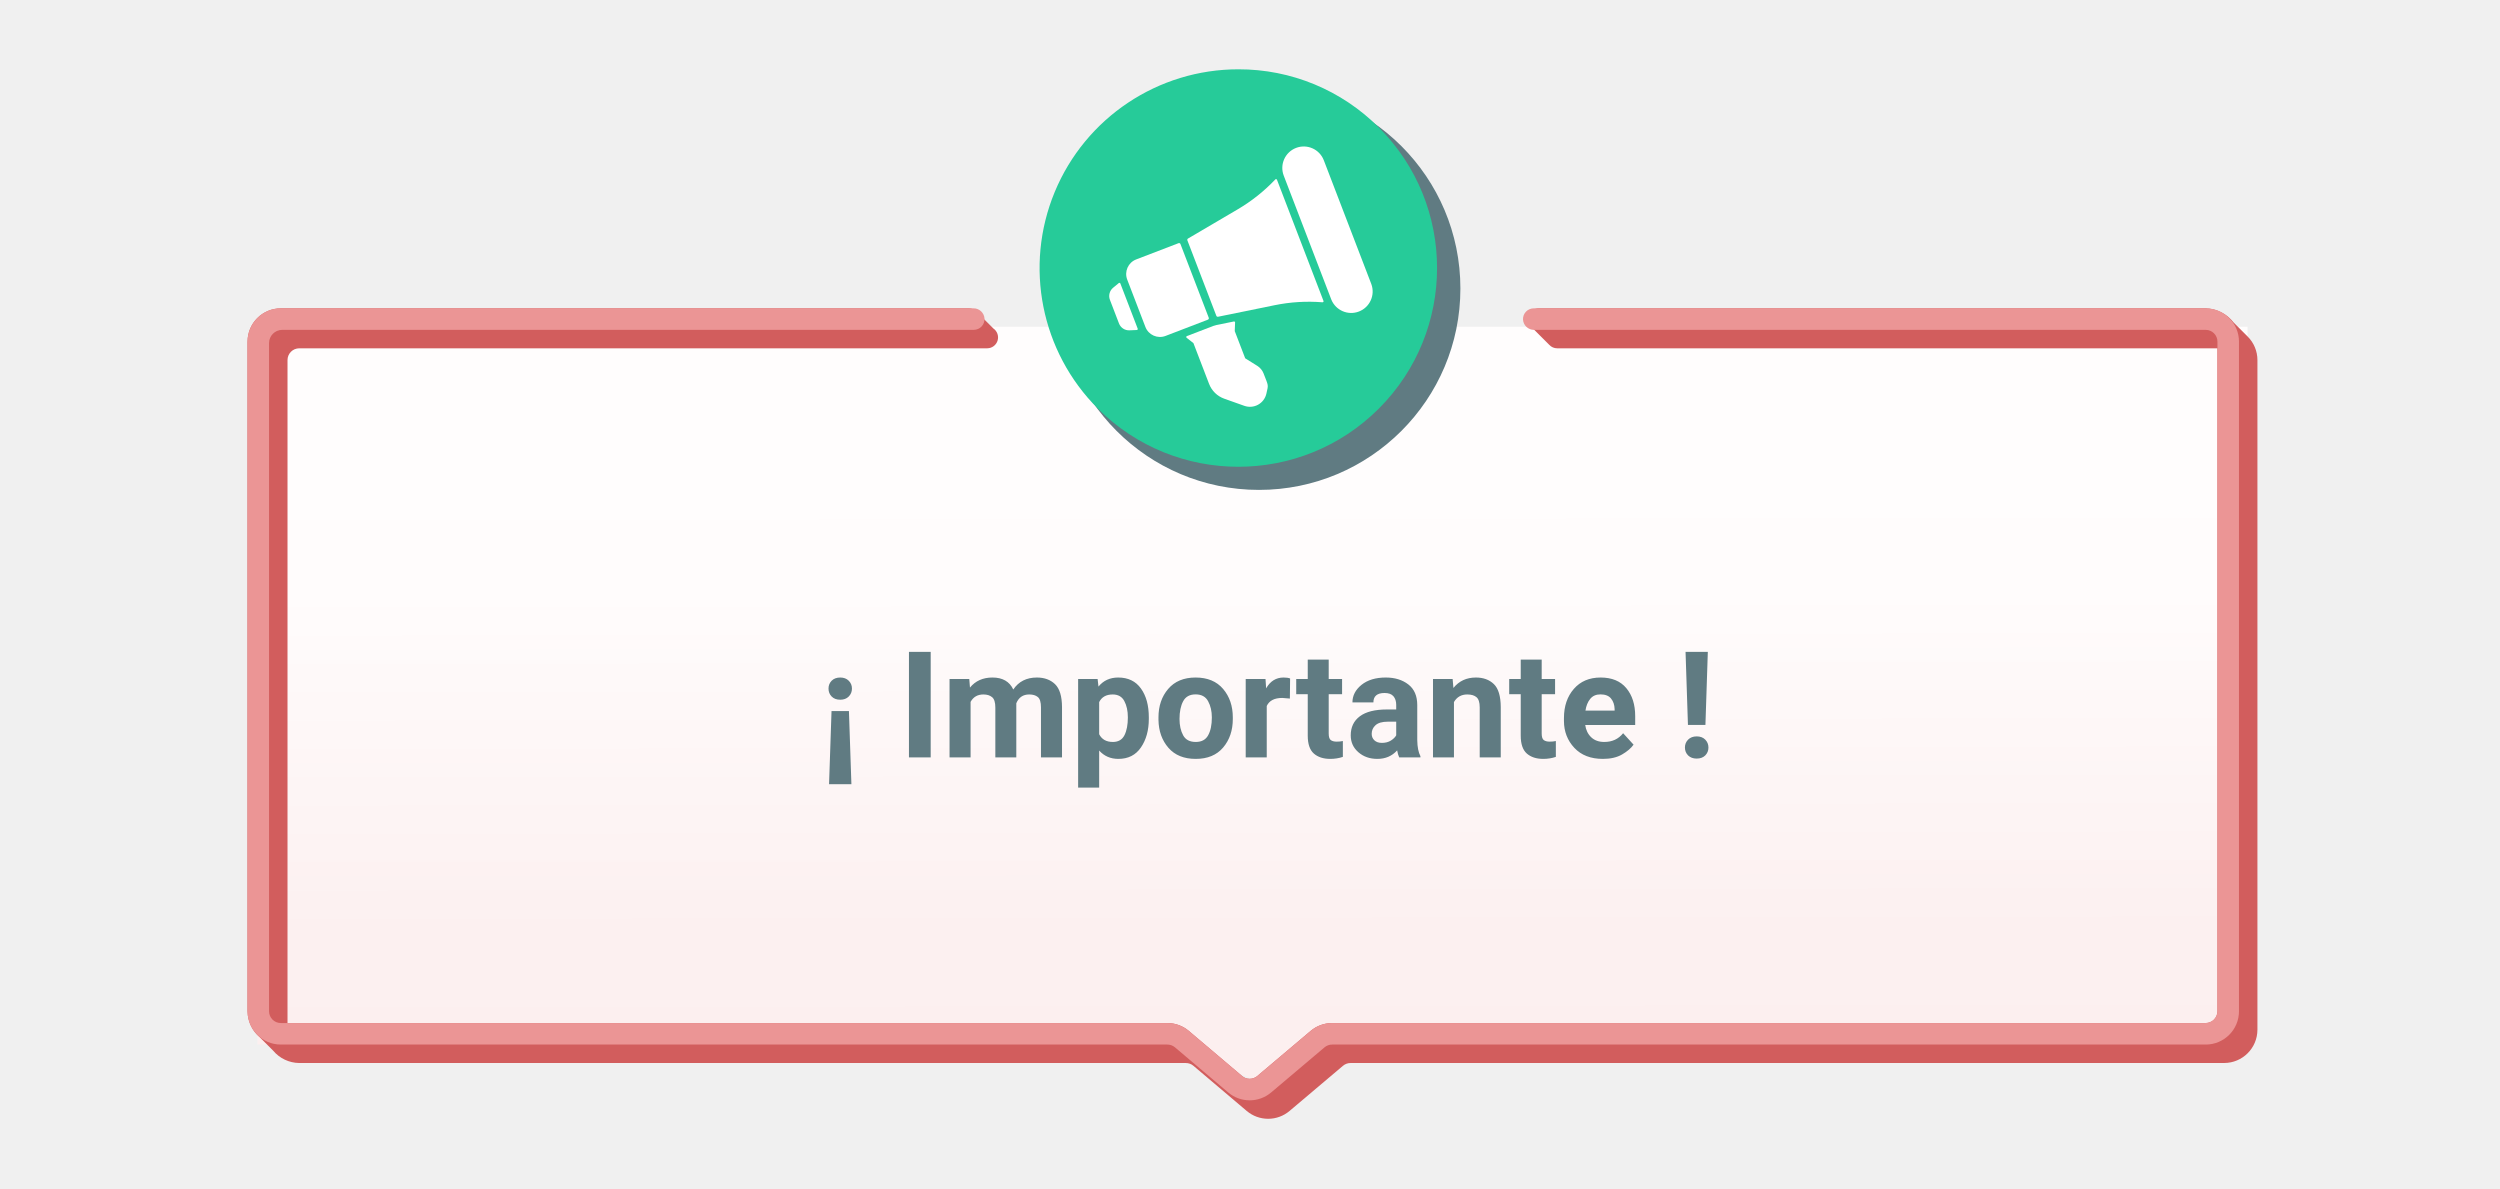
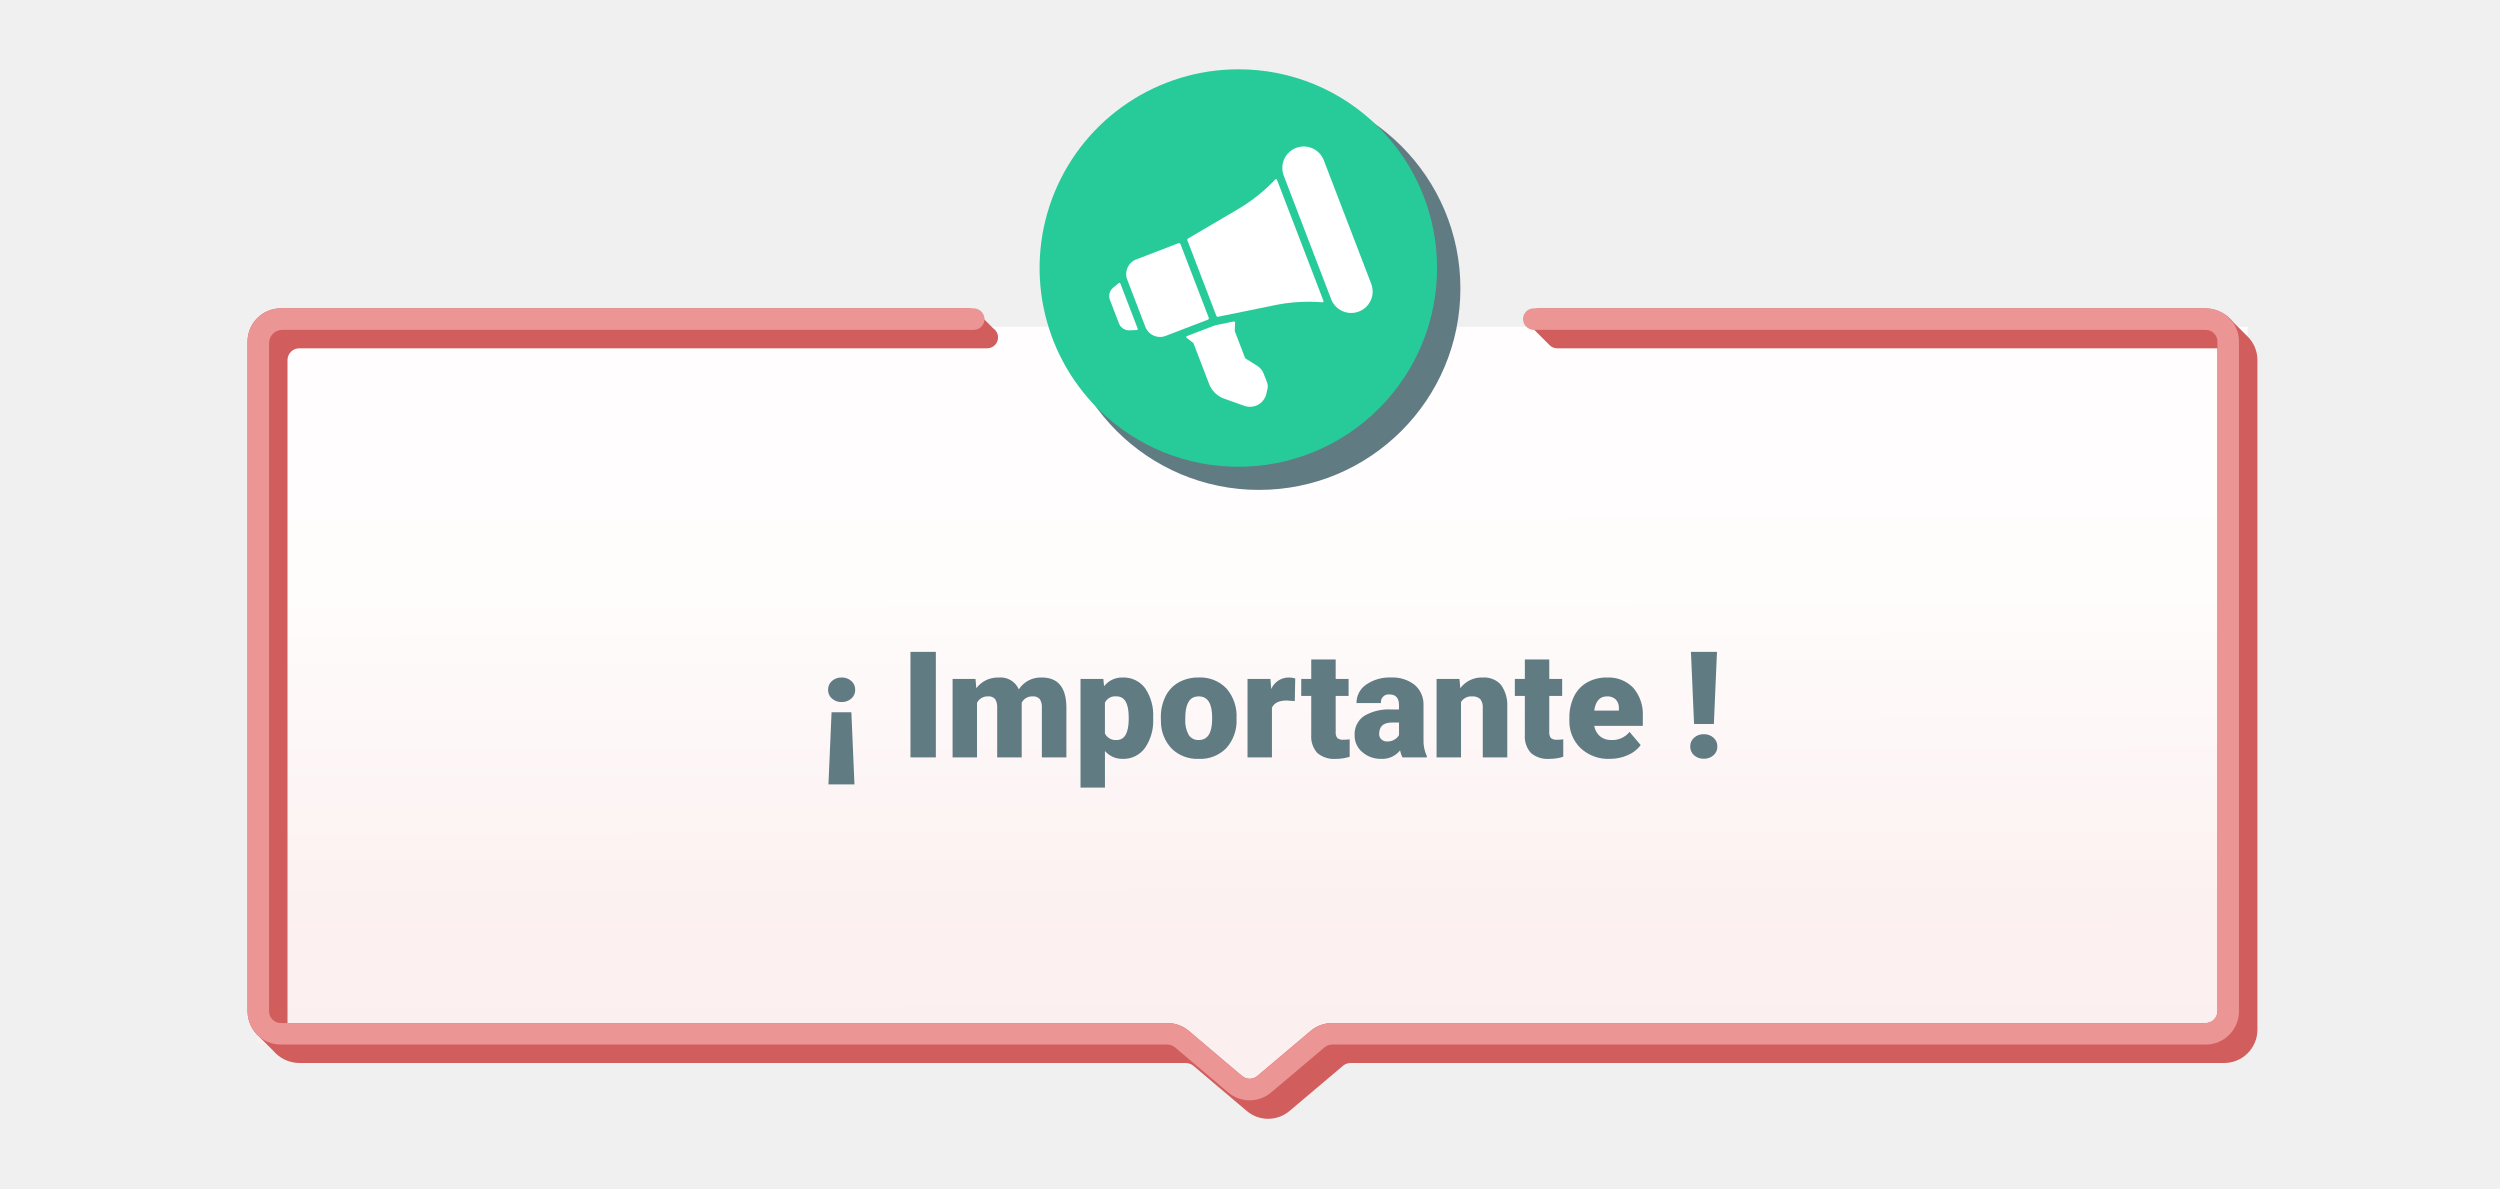
<svg xmlns="http://www.w3.org/2000/svg" width="505" height="240" viewBox="0 0 505 240">
  <defs>
    <linearGradient id="linear-gradient" x1="0.519" y1="1" x2="0.516" y2="0.158" gradientUnits="objectBoundingBox">
      <stop offset="0" stop-color="#fcefef" />
      <stop offset="0.234" stop-color="#fcf0f0" />
      <stop offset="0.77" stop-color="#fffcfc" />
      <stop offset="1" stop-color="#fffdfd" />
    </linearGradient>
    <clipPath id="clip-path">
      <path id="Trazado_155873" data-name="Trazado 155873" d="M145.7,48.281H6.724A6.732,6.732,0,0,0,0,55.005V190.343a7.006,7.006,0,0,0,2.515,5.227l2.645,2.645a6.985,6.985,0,0,0,5.292,2.515H189.54a2.375,2.375,0,0,1,1.535.563l10.74,9.1a6.7,6.7,0,0,0,8.689.006l10.78-9.112a2.378,2.378,0,0,1,1.534-.561H399.276A6.732,6.732,0,0,0,406,194.006V58.732a6.7,6.7,0,0,0-2.033-4.811L401.2,51.155a7.365,7.365,0,0,0-5.652-2.874H260.819a2.172,2.172,0,0,0-1.474,3.769q.479.483.962.961,1.32,1.326,2.645,2.646a2.164,2.164,0,0,0,1.6.7H397.924V190.278a2.377,2.377,0,0,1-2.375,2.375H219.09a6.732,6.732,0,0,0-4.34,1.589l-10.781,9.112a2.367,2.367,0,0,1-3.069,0l-10.74-9.1a6.73,6.73,0,0,0-4.348-1.6H8.077V58.732a2.377,2.377,0,0,1,2.375-2.375H149.423a2.2,2.2,0,0,0,1.234-4.01q-1.26-1.264-2.525-2.524c-.707-.677-1.291-1.543-2.388-1.543H145.7" fill="#d25d5d" />
    </clipPath>
    <clipPath id="clip-path-2">
      <path id="Trazado_155883" data-name="Trazado 155883" d="M238.292,4.334c-2.98.026-5.734,1.831-8.006,4.9a22.89,22.89,0,0,0-1.921,3.114c-2.691,5.2-4.332,12.494-4.267,20.558,0,.019,0,.037,0,.055a47.42,47.42,0,0,0,3.637,18.5,25.212,25.212,0,0,0,2.976,5.117c2.328,3.029,5.114,4.782,8.094,4.755s5.734-1.831,8.006-4.9a25.2,25.2,0,0,0,2.884-5.17A47.428,47.428,0,0,0,253,32.7c0-.018,0-.037,0-.056-.079-8.064-1.851-15.327-4.635-20.477a22.982,22.982,0,0,0-1.977-3.079c-2.31-3-5.071-4.755-8.026-4.756h-.068" fill="#26cb99" />
    </clipPath>
    <clipPath id="clip-path-3">
      <rect id="Rectángulo_7654" data-name="Rectángulo 7654" width="406" height="211.998" fill="none" />
    </clipPath>
    <clipPath id="clip-path-4">
      <path id="Trazado_155893" data-name="Trazado 155893" d="M259.819,48.281a2.175,2.175,0,0,0-2.172,2.28,2.215,2.215,0,0,0,2.233,2.069H395.549a2.375,2.375,0,0,1,2.375,2.375v135.22a2.434,2.434,0,0,1-2.428,2.428H219.09a6.732,6.732,0,0,0-4.34,1.589l-10.781,9.112a2.367,2.367,0,0,1-3.069,0l-10.74-9.1a6.73,6.73,0,0,0-4.348-1.6H6.724a2.375,2.375,0,0,1-2.375-2.375V55.3A2.671,2.671,0,0,1,7.02,52.63H146.7a2.174,2.174,0,0,0,2.172-2.28,2.214,2.214,0,0,0-2.233-2.069H6.724A6.723,6.723,0,0,0,0,55.005V190.278A6.723,6.723,0,0,0,6.724,197H185.812a2.374,2.374,0,0,1,1.536.564l10.739,9.1a6.7,6.7,0,0,0,8.689.006l10.781-9.111A2.375,2.375,0,0,1,219.09,197H395.549a6.724,6.724,0,0,0,6.724-6.724V55.005a6.724,6.724,0,0,0-6.724-6.724Z" fill="#eb9595" />
    </clipPath>
    <clipPath id="clip-path-5">
      <path id="Trazado_155896" data-name="Trazado 155896" d="M16.238,56.746A40.682,40.682,0,1,0,56.92,16.064,40.682,40.682,0,0,0,16.238,56.746" transform="translate(-16.238 -16.064)" fill="#607b82" />
    </clipPath>
    <clipPath id="clip-path-6">
      <path id="Trazado_155897" data-name="Trazado 155897" d="M40.151,0a40.144,40.144,0,0,0-28.4,68.525A40.144,40.144,0,1,0,68.536,11.763,39.882,39.882,0,0,0,40.151,0Z" transform="translate(0 0)" fill="#26cb99" />
    </clipPath>
    <clipPath id="clip-path-7">
      <rect id="Rectángulo_7658" data-name="Rectángulo 7658" width="85" height="84.961" fill="none" />
    </clipPath>
  </defs>
  <g id="Grupo_69425" data-name="Grupo 69425" transform="translate(-810 -2505)">
    <g id="Grupo_69412" data-name="Grupo 69412">
      <rect id="Rectángulo_7633" data-name="Rectángulo 7633" width="505" height="240" rx="21" transform="translate(810 2505)" fill="none" />
    </g>
    <g id="Grupo_69424" data-name="Grupo 69424">
      <path id="Trazado_155921" data-name="Trazado 155921" d="M0,0H402V145H216.168s-8.151,7.236-13.477,7.236c-3.819,0-13.811-7.236-13.811-7.236H0Z" transform="translate(862 2571)" fill="url(#linear-gradient)" />
-       <text id="_Importante_" data-name=" ¡ Importante !" transform="translate(968 2658)" fill="#607b82" font-size="30" font-family="Roboto-Bold, Roboto" font-weight="700">
-         <tspan x="0" y="0" xml:space="preserve"> ¡ Importante !</tspan>
-       </text>
+       <path id="Trazado_157203" data-name="Trazado 157203" d="M9.976-9.126h4L14.6,5.449H9.346Zm4.775-4.541a2.273,2.273,0,0,1-.784,1.78,2.837,2.837,0,0,1-1.956.7,2.837,2.837,0,0,1-1.956-.7,2.273,2.273,0,0,1-.784-1.78,2.273,2.273,0,0,1,.784-1.78,2.837,2.837,0,0,1,1.956-.7,2.837,2.837,0,0,1,1.956.7A2.273,2.273,0,0,1,14.751-13.667ZM31.04,0H25.913V-21.328H31.04Zm8.013-15.85.161,1.86a5.45,5.45,0,0,1,4.526-2.153A4.012,4.012,0,0,1,47.8-13.755a5.275,5.275,0,0,1,4.658-2.388q4.819,0,4.951,5.83V0H52.456V-10a3.022,3.022,0,0,0-.41-1.772,1.746,1.746,0,0,0-1.494-.557,2.339,2.339,0,0,0-2.183,1.3l.015.205V0H43.433V-9.976a3.176,3.176,0,0,0-.4-1.8,1.741,1.741,0,0,0-1.509-.557,2.367,2.367,0,0,0-2.168,1.3V0H34.424V-15.85ZM74.941-7.808a9.558,9.558,0,0,1-1.663,5.9,5.331,5.331,0,0,1-4.49,2.2A4.569,4.569,0,0,1,65.2-1.3v7.4H60.264V-15.85h4.614l.146,1.465a4.57,4.57,0,0,1,3.735-1.758,5.374,5.374,0,0,1,4.556,2.161,9.676,9.676,0,0,1,1.626,5.94ZM70-8.115q0-4.219-2.461-4.219a2.323,2.323,0,0,0-2.344,1.26v6.24a2.4,2.4,0,0,0,2.373,1.318q2.358,0,2.432-4.072Zm6.489.044a9.355,9.355,0,0,1,.923-4.226,6.6,6.6,0,0,1,2.651-2.849,7.985,7.985,0,0,1,4.058-1,7.288,7.288,0,0,1,5.61,2.2,8.46,8.46,0,0,1,2.051,6v.176a8.208,8.208,0,0,1-2.058,5.881A7.307,7.307,0,0,1,84.155.293a7.39,7.39,0,0,1-5.435-2.029,7.935,7.935,0,0,1-2.212-5.5Zm4.937.308a5.9,5.9,0,0,0,.688,3.223,2.294,2.294,0,0,0,2.036,1.025q2.637,0,2.7-4.058v-.5q0-4.263-2.725-4.263-2.476,0-2.681,3.677Zm22.119-3.618-1.626-.117q-2.329,0-2.988,1.465V0H94V-15.85h4.629l.161,2.036a3.823,3.823,0,0,1,3.472-2.329,4.814,4.814,0,0,1,1.377.176Zm8.262-8.408v3.94h2.607v3.428h-2.607v7.251a1.851,1.851,0,0,0,.322,1.245,1.729,1.729,0,0,0,1.274.352,7.242,7.242,0,0,0,1.23-.088v3.53a9.11,9.11,0,0,1-2.783.425,5.171,5.171,0,0,1-3.765-1.2,4.923,4.923,0,0,1-1.216-3.647v-7.866h-2.021V-15.85h2.021v-3.94ZM125.288,0a5.574,5.574,0,0,1-.469-1.421A4.59,4.59,0,0,1,121.011.293,5.623,5.623,0,0,1,117.2-1.062a4.313,4.313,0,0,1-1.567-3.406,4.433,4.433,0,0,1,1.9-3.9,9.7,9.7,0,0,1,5.537-1.318H124.6v-.839q0-2.193-1.89-2.193a1.545,1.545,0,0,0-1.758,1.737h-4.937a4.425,4.425,0,0,1,1.956-3.731,8.218,8.218,0,0,1,4.988-1.434,7.205,7.205,0,0,1,4.79,1.479,5.144,5.144,0,0,1,1.8,4.058v7.017a7.186,7.186,0,0,0,.674,3.34V0ZM122.2-3.223a2.754,2.754,0,0,0,1.531-.4,2.479,2.479,0,0,0,.872-.894V-7.046h-1.436q-2.578,0-2.578,2.314a1.413,1.413,0,0,0,.454,1.091A1.643,1.643,0,0,0,122.2-3.223ZM136.816-15.85l.161,1.86a5.375,5.375,0,0,1,4.526-2.153,4.522,4.522,0,0,1,3.7,1.479,7.044,7.044,0,0,1,1.267,4.453V0h-4.951V-10a2.675,2.675,0,0,0-.483-1.765,2.236,2.236,0,0,0-1.758-.564,2.354,2.354,0,0,0-2.153,1.143V0h-4.937V-15.85Zm18.135-3.94v3.94h2.607v3.428h-2.607v7.251a1.851,1.851,0,0,0,.322,1.245,1.729,1.729,0,0,0,1.274.352,7.242,7.242,0,0,0,1.23-.088v3.53A9.11,9.11,0,0,1,155,.293a5.171,5.171,0,0,1-3.765-1.2,4.923,4.923,0,0,1-1.216-3.647v-7.866h-2.021V-15.85h2.021v-3.94ZM167.168.293a8.148,8.148,0,0,1-5.9-2.175,7.512,7.512,0,0,1-2.256-5.662v-.41a9.734,9.734,0,0,1,.9-4.292,6.592,6.592,0,0,1,2.629-2.878,7.938,7.938,0,0,1,4.1-1.018,6.861,6.861,0,0,1,5.273,2.073,8.145,8.145,0,0,1,1.934,5.779v1.919h-9.814a3.558,3.558,0,0,0,1.157,2.095,3.443,3.443,0,0,0,2.314.762,4.437,4.437,0,0,0,3.662-1.641l2.256,2.666a6.306,6.306,0,0,1-2.615,2.029A8.836,8.836,0,0,1,167.168.293Zm-.557-12.627q-2.168,0-2.578,2.871h4.98v-.381a2.445,2.445,0,0,0-.6-1.838A2.39,2.39,0,0,0,166.611-12.334ZM188.2-6.753h-4l-.63-14.575h5.259Zm-4.775,4.541a2.273,2.273,0,0,1,.784-1.78,2.837,2.837,0,0,1,1.956-.7,2.837,2.837,0,0,1,1.956.7,2.273,2.273,0,0,1,.784,1.78,2.273,2.273,0,0,1-.784,1.78,2.837,2.837,0,0,1-1.956.7,2.837,2.837,0,0,1-1.956-.7A2.273,2.273,0,0,1,183.428-2.212Z" transform="translate(968 2658)" fill="#607b82" />
      <g id="Grupo_69422" data-name="Grupo 69422" transform="translate(860 2519.001)">
        <g id="Grupo_69365" data-name="Grupo 69365">
          <g id="Grupo_69364" data-name="Grupo 69364" clip-path="url(#clip-path)">
            <rect id="Rectángulo_7636" data-name="Rectángulo 7636" width="409.787" height="173.361" transform="translate(-3.901 48.359) rotate(-1.366)" fill="#d25d5d" />
          </g>
        </g>
        <g id="Grupo_69407" data-name="Grupo 69407">
          <g id="Grupo_69406" data-name="Grupo 69406" clip-path="url(#clip-path-3)">
            <path id="Trazado_155892" data-name="Trazado 155892" d="M188.544,77.574c-.876-1-1.786-1.979-2.642-3-.437-.5-.837-1.039-1.256-1.559-.4-.536-.8-1.069-1.185-1.616a39.831,39.831,0,0,1-3.881-7.006,39.079,39.079,0,0,1-2.289-7.674l-.335-1.976-.2-1.993c-.029-.333-.068-.664-.089-1l-.025-1-.045-2,.127,1.995.061,1c.033.331.082.66.123.99l.244,1.98.376,1.958a40.683,40.683,0,0,0,2.34,7.6,41.558,41.558,0,0,0,3.792,6.992c1.462,2.223,3.206,4.242,4.885,6.313" fill="#f5f5f5" />
          </g>
        </g>
        <g id="Grupo_69409" data-name="Grupo 69409">
          <g id="Grupo_69408" data-name="Grupo 69408" clip-path="url(#clip-path-4)">
            <rect id="Rectángulo_7655" data-name="Rectángulo 7655" width="403.247" height="162.454" transform="translate(-0.981 48.287) rotate(-0.351)" fill="#eb9595" />
          </g>
        </g>
      </g>
      <g id="Grupo_69423" data-name="Grupo 69423" transform="translate(1020 2519)">
        <g id="Grupo_69416" data-name="Grupo 69416" transform="translate(3.636 3.597)">
          <g id="Grupo_69415" data-name="Grupo 69415" clip-path="url(#clip-path-5)">
            <rect id="Rectángulo_7656" data-name="Rectángulo 7656" width="81.364" height="81.364" transform="translate(0 0)" fill="#607b82" />
          </g>
        </g>
        <g id="Grupo_69418" data-name="Grupo 69418" transform="translate(0 0)">
          <g id="Grupo_69417" data-name="Grupo 69417" transform="translate(0 0)" clip-path="url(#clip-path-6)">
            <rect id="Rectángulo_7657" data-name="Rectángulo 7657" width="109.561" height="109.561" transform="matrix(0.868, -0.496, 0.496, 0.868, -34.605, 19.789)" fill="#26cb99" />
          </g>
        </g>
        <g id="megafono_2_" data-name="megafono (2)" transform="translate(0.164 9.993) rotate(-21)">
          <path id="Trazado_156573" data-name="Trazado 156573" d="M3.152,152.533a.2.2,0,0,0-.259-.187l-1.412.471A2.166,2.166,0,0,0,0,154.874v5.105a2.166,2.166,0,0,0,1.482,2.056l1.412.471a.2.2,0,0,0,.259-.186C3.151,160.86,3.151,153.993,3.152,152.533Z" transform="translate(0 -115.692)" fill="#fff" />
          <path id="Trazado_156574" data-name="Trazado 156574" d="M60.314,120H51.152A3.153,3.153,0,0,0,48,123.153V133.4a3.152,3.152,0,0,0,3.152,3.152h9.162a.3.3,0,0,0,.3-.3V120.3a.3.3,0,0,0-.3-.3Z" transform="translate(-43.272 -86.543)" fill="#fff" />
          <path id="Trazado_156575" data-name="Trazado 156575" d="M192,74V90.329a.3.3,0,0,0,.247.292l11.482,1.914A34.567,34.567,0,0,1,213,95.457a.2.2,0,0,0,.282-.177V69.044a.2.2,0,0,0-.282-.177,34.562,34.562,0,0,1-9.268,2.922L192.247,73.7A.3.3,0,0,0,192,74Z" transform="translate(-173.086 -40.429)" fill="#fff" />
          <path id="Trazado_156576" data-name="Trazado 156576" d="M428.335,24A4.34,4.34,0,0,0,424,28.336v26.8a4.335,4.335,0,0,0,8.669,0v-26.8A4.34,4.34,0,0,0,428.335,24Z" transform="translate(-382.23)" fill="#fff" />
          <path id="Trazado_156577" data-name="Trazado 156577" d="M128.194,312.406v-5.88l.688-1.606a.2.2,0,0,0-.149-.272l-3.565-.595a3.937,3.937,0,0,0-.648-.054H118.8a.2.2,0,0,0-.169.3l.9,1.5v8.821a5.116,5.116,0,0,0,1.789,3.889l3.27,2.8a3.4,3.4,0,0,0,5.042-.7c1.084-1.626.933-1.17.933-4a3.169,3.169,0,0,0-.63-1.892Z" transform="translate(-106.916 -252.415)" fill="#fff" />
        </g>
      </g>
    </g>
  </g>
</svg>
